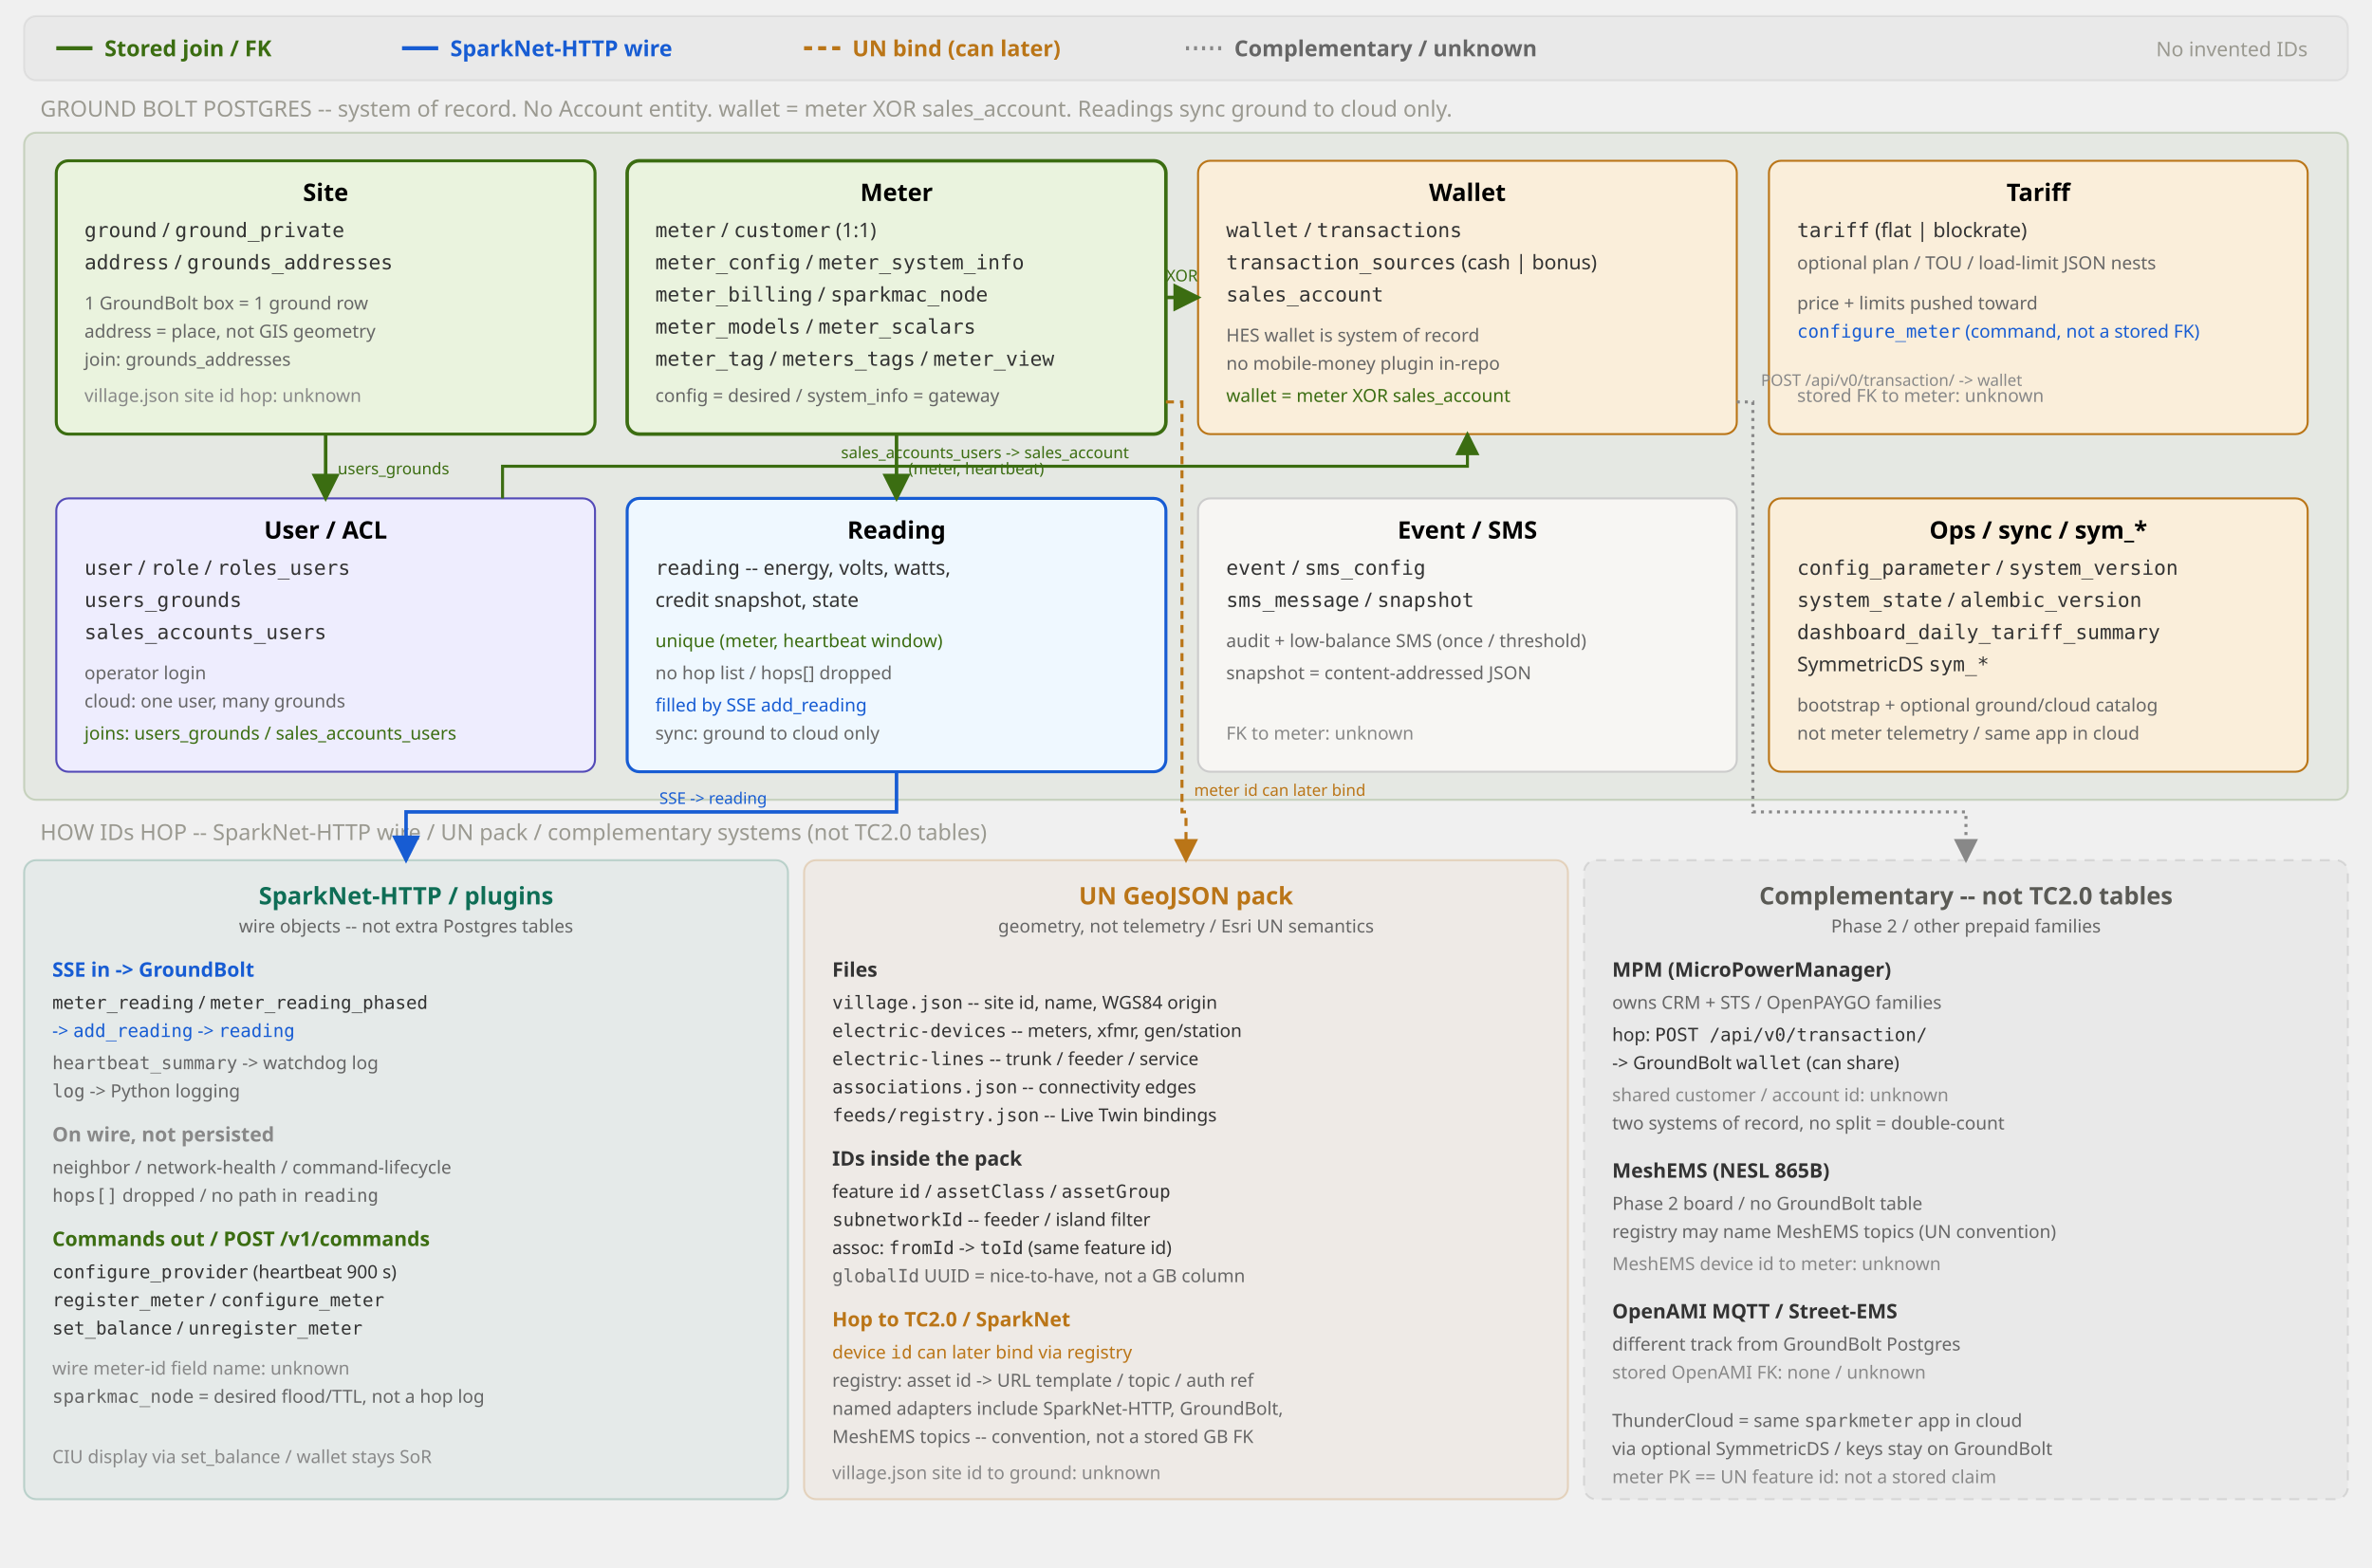
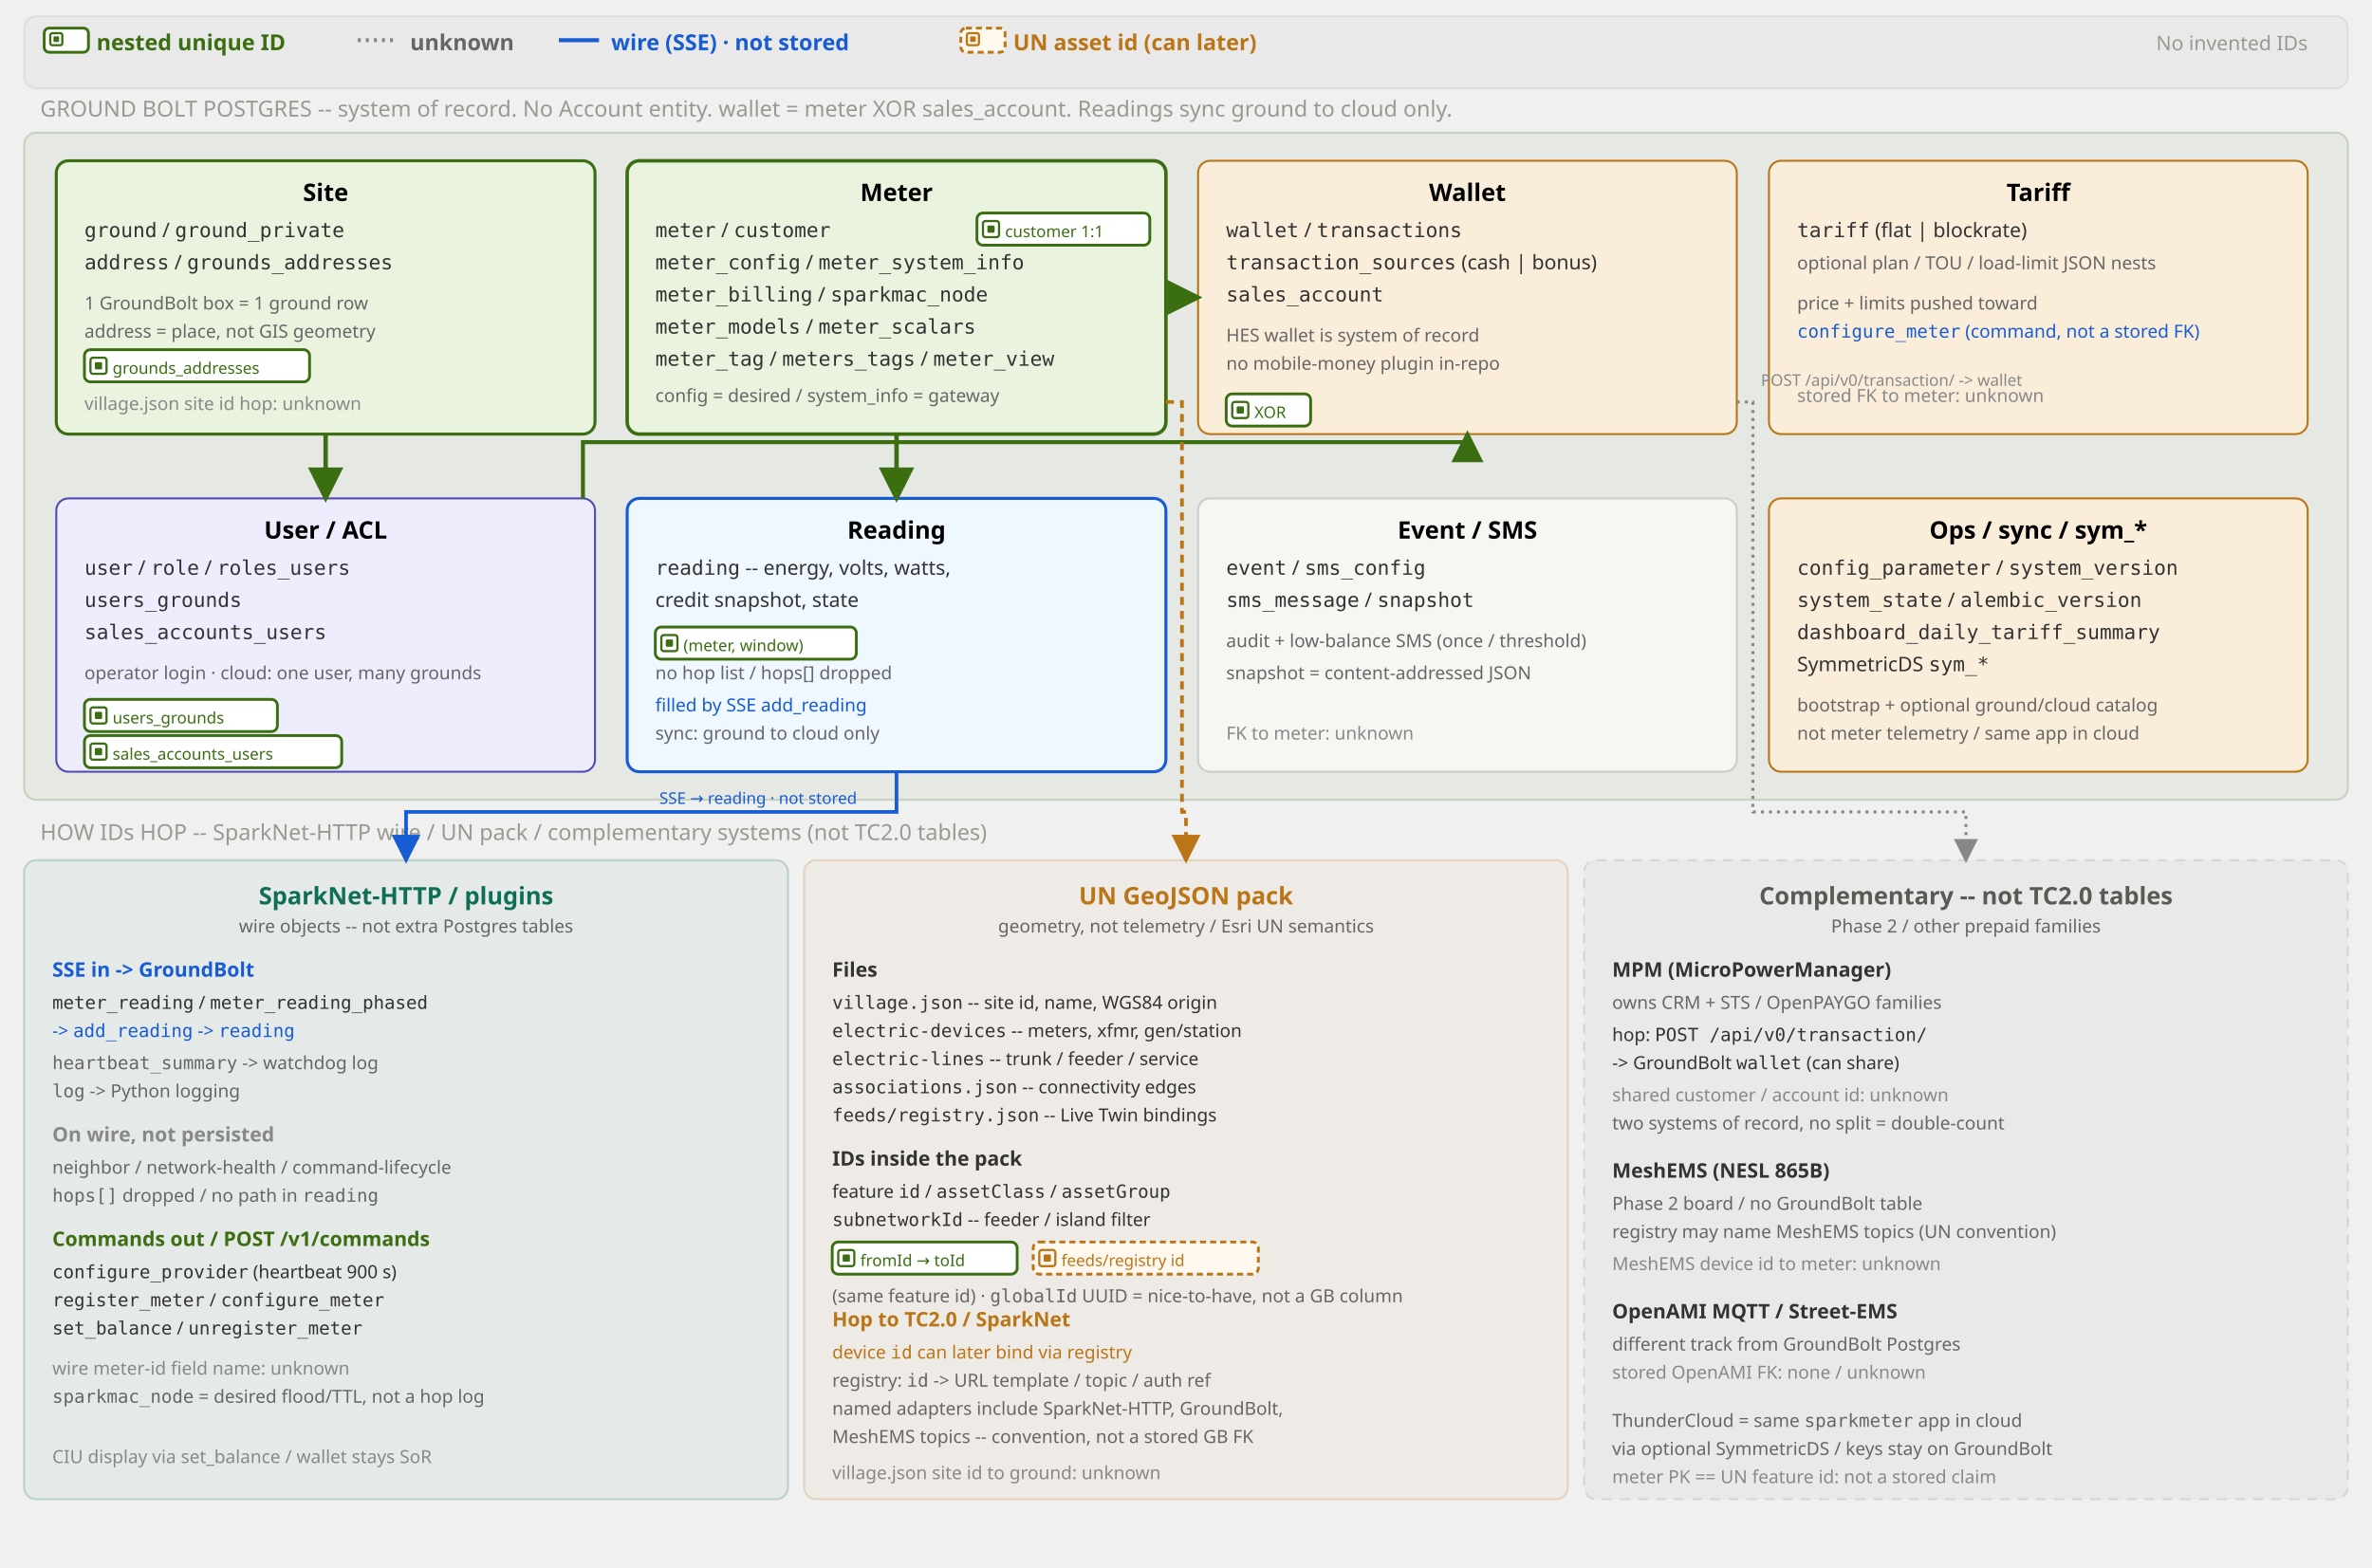
<svg xmlns="http://www.w3.org/2000/svg" viewBox="0 0 1180 780" role="img" aria-label="TC2.0 GroundBolt Postgres collections and how IDs hop to SparkNet-HTTP, the UN GeoJSON pack, MeshEMS, and MPM. Only joins named on the report. Unknown hops stay labeled unknown.">
  <style>
    text { font-family: "DM Sans", system-ui, sans-serif; }
  </style>
  <defs>
    <marker id="arr-fk" markerWidth="8" markerHeight="8" refX="7" refY="4" orient="auto">
      <path d="M0,0 L8,4 L0,8 Z" fill="#3B6D11" />
    </marker>
    <marker id="arr-wire" markerWidth="8" markerHeight="8" refX="7" refY="4" orient="auto">
      <path d="M0,0 L8,4 L0,8 Z" fill="#175CD3" />
    </marker>
    <marker id="arr-un" markerWidth="8" markerHeight="8" refX="7" refY="4" orient="auto">
      <path d="M0,0 L8,4 L0,8 Z" fill="#BA7517" />
    </marker>
    <marker id="arr-unk" markerWidth="8" markerHeight="8" refX="7" refY="4" orient="auto">
      <path d="M0,0 L8,4 L0,8 Z" fill="#888" />
    </marker>
  </defs>
-   <rect x="12" y="8" width="1156" height="32" rx="6" fill="rgba(0,0,0,0.03)" stroke="rgba(0,0,0,0.06)" />
-   <line x1="28" y1="24" x2="46" y2="24" stroke="#3B6D11" stroke-width="2" />
-   <text x="52" y="28" font-size="11" fill="#3B6D11" font-weight="600">Stored join / FK</text>
-   <line x1="200" y1="24" x2="218" y2="24" stroke="#175CD3" stroke-width="2" />
-   <text x="224" y="28" font-size="11" fill="#175CD3" font-weight="600">SparkNet-HTTP wire</text>
-   <line x1="400" y1="24" x2="418" y2="24" stroke="#BA7517" stroke-width="2" stroke-dasharray="4 3" />
-   <text x="424" y="28" font-size="11" fill="#BA7517" font-weight="600">UN bind (can later)</text>
-   <line x1="590" y1="24" x2="608" y2="24" stroke="#888" stroke-width="2" stroke-dasharray="1.5 2.5" />
-   <text x="614" y="28" font-size="11" fill="#666" font-weight="600">Complementary / unknown</text>
-   <text x="1148" y="28" text-anchor="end" font-size="10" fill="#9a9990">No invented IDs</text>
+   <rect x="12" y="8" width="1156" height="36" rx="6" fill="rgba(0,0,0,0.03)" stroke="rgba(0,0,0,0.06)" />
+   <g transform="translate(22,14)">
+     <rect x="0" y="0" width="22" height="12" rx="2.5" fill="#fff" stroke="#3B6D11" stroke-width="1.4" />
+     <rect x="3" y="2.5" width="6" height="6" rx="1" fill="none" stroke="#3B6D11" stroke-width="1.1" />
+     <rect x="4.6" y="4.1" width="2.8" height="2.8" rx="0.5" fill="#3B6D11" />
+   </g>
+   <text x="48" y="25" font-size="11" fill="#3B6D11" font-weight="600">nested unique ID</text>
+   <line x1="178" y1="20" x2="198" y2="20" stroke="#888" stroke-width="2" stroke-dasharray="1.5 2.5" />
+   <text x="204" y="25" font-size="11" fill="#666" font-weight="600">unknown</text>
+   <line x1="278" y1="20" x2="298" y2="20" stroke="#175CD3" stroke-width="2" />
+   <text x="304" y="25" font-size="11" fill="#175CD3" font-weight="600">wire (SSE) · not stored</text>
+   <g transform="translate(478,14)">
+     <rect x="0" y="0" width="22" height="12" rx="2.5" fill="#FFF8EE" stroke="#BA7517" stroke-width="1.4" stroke-dasharray="3 2" />
+     <rect x="3" y="2.5" width="6" height="6" rx="1" fill="none" stroke="#BA7517" stroke-width="1.1" />
+     <rect x="4.6" y="4.1" width="2.8" height="2.8" rx="0.5" fill="#BA7517" />
+   </g>
+   <text x="504" y="25" font-size="11" fill="#BA7517" font-weight="600">UN asset id (can later)</text>
+   <text x="1148" y="25" text-anchor="end" font-size="10" fill="#9a9990">No invented IDs</text>
  <text x="20" y="58" fill="#9a9990" font-size="11">GROUND BOLT POSTGRES -- system of record. No Account entity. wallet = meter XOR sales_account. Readings sync ground to cloud only.</text>
  <rect x="12" y="66" width="1156" height="332" rx="6" fill="rgba(59,109,17,0.06)" stroke="rgba(59,109,17,0.2)" />
  <g id="col-site">
    <rect x="28" y="80" width="268" height="136" rx="6" fill="#EAF3DE" stroke="#3B6D11" stroke-width="1.5" />
    <text x="162" y="100" text-anchor="middle" font-size="12" font-weight="600">Site</text>
    <text x="42" y="118" font-size="10" fill="#333">
      <tspan font-family="ui-monospace, monospace">ground</tspan> / <tspan font-family="ui-monospace, monospace">ground_private</tspan>
    </text>
    <text x="42" y="134" font-size="10" fill="#333">
      <tspan font-family="ui-monospace, monospace">address</tspan> / <tspan font-family="ui-monospace, monospace">grounds_addresses</tspan>
    </text>
    <text x="42" y="154" font-size="9" fill="#666">1 GroundBolt box = 1 ground row</text>
    <text x="42" y="168" font-size="9" fill="#666">address = place, not GIS geometry</text>
-     <text x="42" y="182" font-size="9" fill="#666">join: grounds_addresses</text>
-     <text x="42" y="200" font-size="9" fill="#888">village.json site id hop: unknown</text>
+     <g transform="translate(42,174)">
+       <rect x="0" y="0" width="112" height="16" rx="3" fill="#fff" stroke="#3B6D11" stroke-width="1.4" />
+       <rect x="3" y="4" width="8" height="8" rx="1.2" fill="none" stroke="#3B6D11" stroke-width="1.1" />
+       <rect x="5.2" y="6.2" width="3.6" height="3.6" rx="0.6" fill="#3B6D11" />
+       <text x="14" y="12" font-size="8" font-family="ui-monospace, monospace" fill="#3B6D11">grounds_addresses</text>
+     </g>
+     <text x="42" y="204" font-size="9" fill="#888">village.json site id hop: unknown</text>
  </g>
  <g id="col-meter">
    <rect x="312" y="80" width="268" height="136" rx="6" fill="#EAF3DE" stroke="#3B6D11" stroke-width="1.75" />
    <text x="446" y="100" text-anchor="middle" font-size="12" font-weight="600">Meter</text>
    <text x="326" y="118" font-size="10" fill="#333">
-       <tspan font-family="ui-monospace, monospace">meter</tspan> / <tspan font-family="ui-monospace, monospace">customer</tspan> (1:1)</text>
+       <tspan font-family="ui-monospace, monospace">meter</tspan> / <tspan font-family="ui-monospace, monospace">customer</tspan>
+     </text>
+     <g transform="translate(486,106)">
+       <rect x="0" y="0" width="86" height="16" rx="3" fill="#fff" stroke="#3B6D11" stroke-width="1.4" />
+       <rect x="3" y="4" width="8" height="8" rx="1.2" fill="none" stroke="#3B6D11" stroke-width="1.1" />
+       <rect x="5.2" y="6.2" width="3.6" height="3.6" rx="0.6" fill="#3B6D11" />
+       <text x="14" y="12" font-size="8" font-family="ui-monospace, monospace" fill="#3B6D11">customer 1:1</text>
+     </g>
    <text x="326" y="134" font-size="10" fill="#333">
      <tspan font-family="ui-monospace, monospace">meter_config</tspan> / <tspan font-family="ui-monospace, monospace">meter_system_info</tspan>
    </text>
    <text x="326" y="150" font-size="10" fill="#333">
      <tspan font-family="ui-monospace, monospace">meter_billing</tspan> / <tspan font-family="ui-monospace, monospace">sparkmac_node</tspan>
    </text>
    <text x="326" y="166" font-size="10" fill="#333">
      <tspan font-family="ui-monospace, monospace">meter_models</tspan> / <tspan font-family="ui-monospace, monospace">meter_scalars</tspan>
    </text>
    <text x="326" y="182" font-size="10" fill="#333">
      <tspan font-family="ui-monospace, monospace">meter_tag</tspan> / <tspan font-family="ui-monospace, monospace">meters_tags</tspan> / <tspan font-family="ui-monospace, monospace">meter_view</tspan>
    </text>
    <text x="326" y="200" font-size="9" fill="#666">config = desired / system_info = gateway</text>
  </g>
  <g id="col-wallet">
    <rect x="596" y="80" width="268" height="136" rx="6" fill="#FAEEDA" stroke="#BA7517" />
    <text x="730" y="100" text-anchor="middle" font-size="12" font-weight="600">Wallet</text>
    <text x="610" y="118" font-size="10" fill="#333">
      <tspan font-family="ui-monospace, monospace">wallet</tspan> / <tspan font-family="ui-monospace, monospace">transactions</tspan>
    </text>
    <text x="610" y="134" font-size="10" fill="#333">
      <tspan font-family="ui-monospace, monospace">transaction_sources</tspan> (cash | bonus)</text>
    <text x="610" y="150" font-size="10" fill="#333">
      <tspan font-family="ui-monospace, monospace">sales_account</tspan>
    </text>
    <text x="610" y="170" font-size="9" fill="#666">HES wallet is system of record</text>
    <text x="610" y="184" font-size="9" fill="#666">no mobile-money plugin in-repo</text>
-     <text x="610" y="200" font-size="9" fill="#3B6D11">wallet = meter XOR sales_account</text>
+     <g transform="translate(610,196)">
+       <rect x="0" y="0" width="42" height="16" rx="3" fill="#fff" stroke="#3B6D11" stroke-width="1.4" />
+       <rect x="3" y="4" width="8" height="8" rx="1.2" fill="none" stroke="#3B6D11" stroke-width="1.1" />
+       <rect x="5.2" y="6.2" width="3.6" height="3.6" rx="0.6" fill="#3B6D11" />
+       <text x="14" y="12" font-size="8" font-family="ui-monospace, monospace" fill="#3B6D11">XOR</text>
+     </g>
  </g>
  <g id="col-tariff">
    <rect x="880" y="80" width="268" height="136" rx="6" fill="#FAEEDA" stroke="#BA7517" />
    <text x="1014" y="100" text-anchor="middle" font-size="12" font-weight="600">Tariff</text>
    <text x="894" y="118" font-size="10" fill="#333">
      <tspan font-family="ui-monospace, monospace">tariff</tspan> (flat | blockrate)</text>
    <text x="894" y="134" font-size="9" fill="#666">optional plan / TOU / load-limit JSON nests</text>
    <text x="894" y="154" font-size="9" fill="#666">price + limits pushed toward</text>
    <text x="894" y="168" font-size="9" fill="#175CD3">
      <tspan font-family="ui-monospace, monospace">configure_meter</tspan> (command, not a stored FK)</text>
    <text x="894" y="200" font-size="9" fill="#888">stored FK to meter: unknown</text>
  </g>
  <g id="col-user">
    <rect x="28" y="248" width="268" height="136" rx="6" fill="#EEEDFE" stroke="#534AB7" />
    <text x="162" y="268" text-anchor="middle" font-size="12" font-weight="600">User / ACL</text>
    <text x="42" y="286" font-size="10" fill="#333">
      <tspan font-family="ui-monospace, monospace">user</tspan> / <tspan font-family="ui-monospace, monospace">role</tspan> / <tspan font-family="ui-monospace, monospace">roles_users</tspan>
    </text>
    <text x="42" y="302" font-size="10" fill="#333">
      <tspan font-family="ui-monospace, monospace">users_grounds</tspan>
    </text>
    <text x="42" y="318" font-size="10" fill="#333">
      <tspan font-family="ui-monospace, monospace">sales_accounts_users</tspan>
    </text>
-     <text x="42" y="338" font-size="9" fill="#666">operator login</text>
-     <text x="42" y="352" font-size="9" fill="#666">cloud: one user, many grounds</text>
-     <text x="42" y="368" font-size="9" fill="#3B6D11">joins: users_grounds / sales_accounts_users</text>
+     <text x="42" y="338" font-size="9" fill="#666">operator login · cloud: one user, many grounds</text>
+     <g transform="translate(42,348)">
+       <rect x="0" y="0" width="96" height="16" rx="3" fill="#fff" stroke="#3B6D11" stroke-width="1.4" />
+       <rect x="3" y="4" width="8" height="8" rx="1.2" fill="none" stroke="#3B6D11" stroke-width="1.1" />
+       <rect x="5.2" y="6.2" width="3.6" height="3.6" rx="0.6" fill="#3B6D11" />
+       <text x="14" y="12" font-size="8" font-family="ui-monospace, monospace" fill="#3B6D11">users_grounds</text>
+     </g>
+     <g transform="translate(42,366)">
+       <rect x="0" y="0" width="128" height="16" rx="3" fill="#fff" stroke="#3B6D11" stroke-width="1.4" />
+       <rect x="3" y="4" width="8" height="8" rx="1.2" fill="none" stroke="#3B6D11" stroke-width="1.1" />
+       <rect x="5.2" y="6.2" width="3.6" height="3.6" rx="0.6" fill="#3B6D11" />
+       <text x="14" y="12" font-size="8" font-family="ui-monospace, monospace" fill="#3B6D11">sales_accounts_users</text>
+     </g>
  </g>
  <g id="col-reading">
    <rect x="312" y="248" width="268" height="136" rx="6" fill="#EFF8FF" stroke="#175CD3" stroke-width="1.5" />
    <text x="446" y="268" text-anchor="middle" font-size="12" font-weight="600">Reading</text>
    <text x="326" y="286" font-size="10" fill="#333">
      <tspan font-family="ui-monospace, monospace">reading</tspan> -- energy, volts, watts,</text>
    <text x="326" y="302" font-size="10" fill="#333">credit snapshot, state</text>
-     <text x="326" y="322" font-size="9" fill="#3B6D11">unique (meter, heartbeat window)</text>
+     <g transform="translate(326,312)">
+       <rect x="0" y="0" width="100" height="16" rx="3" fill="#fff" stroke="#3B6D11" stroke-width="1.4" />
+       <rect x="3" y="4" width="8" height="8" rx="1.2" fill="none" stroke="#3B6D11" stroke-width="1.1" />
+       <rect x="5.2" y="6.2" width="3.6" height="3.6" rx="0.6" fill="#3B6D11" />
+       <text x="14" y="12" font-size="8" font-family="ui-monospace, monospace" fill="#3B6D11">(meter, window)</text>
+     </g>
    <text x="326" y="338" font-size="9" fill="#666">no hop list / hops[] dropped</text>
    <text x="326" y="354" font-size="9" fill="#175CD3">filled by SSE add_reading</text>
    <text x="326" y="368" font-size="9" fill="#666">sync: ground to cloud only</text>
  </g>
  <g id="col-event">
    <rect x="596" y="248" width="268" height="136" rx="6" fill="#f7f6f3" stroke="#ccc" />
    <text x="730" y="268" text-anchor="middle" font-size="12" font-weight="600">Event / SMS</text>
    <text x="610" y="286" font-size="10" fill="#333">
      <tspan font-family="ui-monospace, monospace">event</tspan> / <tspan font-family="ui-monospace, monospace">sms_config</tspan>
    </text>
    <text x="610" y="302" font-size="10" fill="#333">
      <tspan font-family="ui-monospace, monospace">sms_message</tspan> / <tspan font-family="ui-monospace, monospace">snapshot</tspan>
    </text>
    <text x="610" y="322" font-size="9" fill="#666">audit + low-balance SMS (once / threshold)</text>
    <text x="610" y="338" font-size="9" fill="#666">snapshot = content-addressed JSON</text>
    <text x="610" y="368" font-size="9" fill="#888">FK to meter: unknown</text>
  </g>
  <g id="col-sym">
    <rect x="880" y="248" width="268" height="136" rx="6" fill="#FAEEDA" stroke="#BA7517" />
    <text x="1014" y="268" text-anchor="middle" font-size="12" font-weight="600">Ops / sync / sym_*</text>
    <text x="894" y="286" font-size="10" fill="#333">
      <tspan font-family="ui-monospace, monospace">config_parameter</tspan> / <tspan font-family="ui-monospace, monospace">system_version</tspan>
    </text>
    <text x="894" y="302" font-size="10" fill="#333">
      <tspan font-family="ui-monospace, monospace">system_state</tspan> / <tspan font-family="ui-monospace, monospace">alembic_version</tspan>
    </text>
    <text x="894" y="318" font-size="10" fill="#333">
      <tspan font-family="ui-monospace, monospace">dashboard_daily_tariff_summary</tspan>
    </text>
    <text x="894" y="334" font-size="10" fill="#333">SymmetricDS <tspan font-family="ui-monospace, monospace">sym_*</tspan>
    </text>
    <text x="894" y="354" font-size="9" fill="#666">bootstrap + optional ground/cloud catalog</text>
    <text x="894" y="368" font-size="9" fill="#666">not meter telemetry / same app in cloud</text>
  </g>
-   <line x1="162" y1="216" x2="162" y2="248" stroke="#3B6D11" stroke-width="1.75" marker-end="url(#arr-fk)" />
-   <text x="168" y="236" font-size="8" fill="#3B6D11">users_grounds</text>
-   <line x1="446" y1="216" x2="446" y2="248" stroke="#3B6D11" stroke-width="1.75" marker-end="url(#arr-fk)" />
-   <text x="452" y="236" font-size="8" fill="#3B6D11">(meter, heartbeat)</text>
-   <line x1="580" y1="148" x2="596" y2="148" stroke="#3B6D11" stroke-width="1.75" marker-end="url(#arr-fk)" />
-   <text x="588" y="140" text-anchor="middle" font-size="8" fill="#3B6D11">XOR</text>
-   <path d="M 250 248 L 250 232 L 730 232 L 730 216" fill="none" stroke="#3B6D11" stroke-width="1.5" marker-end="url(#arr-fk)" />
-   <text x="490" y="228" text-anchor="middle" font-size="8" fill="#3B6D11">sales_accounts_users -&gt; sales_account</text>
+   <line x1="162" y1="216" x2="162" y2="248" stroke="#3B6D11" stroke-width="2.2" marker-end="url(#arr-fk)" />
+   <line x1="446" y1="216" x2="446" y2="248" stroke="#3B6D11" stroke-width="2.2" marker-end="url(#arr-fk)" />
+   <line x1="580" y1="148" x2="596" y2="148" stroke="#3B6D11" stroke-width="2.2" marker-end="url(#arr-fk)" />
+   <path d="M 290 248 L 290 220 L 730 220 L 730 216" fill="none" stroke="#3B6D11" stroke-width="2" marker-end="url(#arr-fk)" />
  <text x="20" y="418" fill="#9a9990" font-size="11">HOW IDs HOP -- SparkNet-HTTP wire / UN pack / complementary systems (not TC2.0 tables)</text>
  <g id="hop-sparknet">
    <rect x="12" y="428" width="380" height="318" rx="6" fill="rgba(15,110,86,0.05)" stroke="rgba(15,110,86,0.22)" />
    <text x="202" y="450" text-anchor="middle" font-size="12" font-weight="600" fill="#0F6E56">SparkNet-HTTP / plugins</text>
    <text x="202" y="464" text-anchor="middle" font-size="9" fill="#666">wire objects -- not extra Postgres tables</text>
    <text x="26" y="486" font-size="10" font-weight="600" fill="#175CD3">SSE in -&gt; GroundBolt</text>
    <text x="26" y="502" font-size="9" fill="#333">
      <tspan font-family="ui-monospace, monospace">meter_reading</tspan> / <tspan font-family="ui-monospace, monospace">meter_reading_phased</tspan>
    </text>
    <text x="26" y="516" font-size="9" fill="#175CD3">-&gt; <tspan font-family="ui-monospace, monospace">add_reading</tspan> -&gt; <tspan font-family="ui-monospace, monospace">reading</tspan>
    </text>
    <text x="26" y="532" font-size="9" fill="#666">
      <tspan font-family="ui-monospace, monospace">heartbeat_summary</tspan> -&gt; watchdog log</text>
    <text x="26" y="546" font-size="9" fill="#666">
      <tspan font-family="ui-monospace, monospace">log</tspan> -&gt; Python logging</text>
    <text x="26" y="568" font-size="10" font-weight="600" fill="#888">On wire, not persisted</text>
    <text x="26" y="584" font-size="9" fill="#666">neighbor / network-health / command-lifecycle</text>
    <text x="26" y="598" font-size="9" fill="#666">
      <tspan font-family="ui-monospace, monospace">hops[]</tspan> dropped / no path in <tspan font-family="ui-monospace, monospace">reading</tspan>
    </text>
    <text x="26" y="620" font-size="10" font-weight="600" fill="#3B6D11">Commands out / POST /v1/commands</text>
    <text x="26" y="636" font-size="9" fill="#333">
      <tspan font-family="ui-monospace, monospace">configure_provider</tspan> (heartbeat 900 s)</text>
    <text x="26" y="650" font-size="9" fill="#333">
      <tspan font-family="ui-monospace, monospace">register_meter</tspan> / <tspan font-family="ui-monospace, monospace">configure_meter</tspan>
    </text>
    <text x="26" y="664" font-size="9" fill="#333">
      <tspan font-family="ui-monospace, monospace">set_balance</tspan> / <tspan font-family="ui-monospace, monospace">unregister_meter</tspan>
    </text>
    <text x="26" y="684" font-size="9" fill="#888">wire meter-id field name: unknown</text>
    <text x="26" y="698" font-size="9" fill="#666">
      <tspan font-family="ui-monospace, monospace">sparkmac_node</tspan> = desired flood/TTL, not a hop log</text>
    <text x="26" y="728" font-size="9" fill="#888">CIU display via set_balance / wallet stays SoR</text>
  </g>
  <g id="hop-un">
    <rect x="400" y="428" width="380" height="318" rx="6" fill="rgba(186,117,23,0.05)" stroke="rgba(186,117,23,0.22)" />
    <text x="590" y="450" text-anchor="middle" font-size="12" font-weight="600" fill="#BA7517">UN GeoJSON pack</text>
    <text x="590" y="464" text-anchor="middle" font-size="9" fill="#666">geometry, not telemetry / Esri UN semantics</text>
    <text x="414" y="486" font-size="10" font-weight="600" fill="#333">Files</text>
    <text x="414" y="502" font-size="9" fill="#333">
      <tspan font-family="ui-monospace, monospace">village.json</tspan> -- site id, name, WGS84 origin</text>
    <text x="414" y="516" font-size="9" fill="#333">
      <tspan font-family="ui-monospace, monospace">electric-devices</tspan> -- meters, xfmr, gen/station</text>
    <text x="414" y="530" font-size="9" fill="#333">
      <tspan font-family="ui-monospace, monospace">electric-lines</tspan> -- trunk / feeder / service</text>
    <text x="414" y="544" font-size="9" fill="#333">
      <tspan font-family="ui-monospace, monospace">associations.json</tspan> -- connectivity edges</text>
    <text x="414" y="558" font-size="9" fill="#333">
      <tspan font-family="ui-monospace, monospace">feeds/registry.json</tspan> -- Live Twin bindings</text>
    <text x="414" y="580" font-size="10" font-weight="600" fill="#333">IDs inside the pack</text>
    <text x="414" y="596" font-size="9" fill="#333">feature <tspan font-family="ui-monospace, monospace">id</tspan> / <tspan font-family="ui-monospace, monospace">assetClass</tspan> / <tspan font-family="ui-monospace, monospace">assetGroup</tspan>
    </text>
    <text x="414" y="610" font-size="9" fill="#333">
      <tspan font-family="ui-monospace, monospace">subnetworkId</tspan> -- feeder / island filter</text>
-     <text x="414" y="624" font-size="9" fill="#333">assoc: <tspan font-family="ui-monospace, monospace">fromId</tspan> -&gt; <tspan font-family="ui-monospace, monospace">toId</tspan> (same feature id)</text>
-     <text x="414" y="638" font-size="9" fill="#666">
-       <tspan font-family="ui-monospace, monospace">globalId</tspan> UUID = nice-to-have, not a GB column</text>
+     <g transform="translate(414,618)">
+       <rect x="0" y="0" width="92" height="16" rx="3" fill="#fff" stroke="#3B6D11" stroke-width="1.4" />
+       <rect x="3" y="4" width="8" height="8" rx="1.2" fill="none" stroke="#3B6D11" stroke-width="1.1" />
+       <rect x="5.2" y="6.2" width="3.6" height="3.6" rx="0.6" fill="#3B6D11" />
+       <text x="14" y="12" font-size="8" font-family="ui-monospace, monospace" fill="#3B6D11">fromId → toId</text>
+     </g>
+     <g transform="translate(514,618)">
+       <rect x="0" y="0" width="112" height="16" rx="3" fill="#FFF8EE" stroke="#BA7517" stroke-width="1.4" stroke-dasharray="3 2" />
+       <rect x="3" y="4" width="8" height="8" rx="1.2" fill="none" stroke="#BA7517" stroke-width="1.1" />
+       <rect x="5.2" y="6.2" width="3.6" height="3.6" rx="0.6" fill="#BA7517" />
+       <text x="14" y="12" font-size="8" font-family="ui-monospace, monospace" fill="#BA7517">feeds/registry id</text>
+     </g>
+     <text x="414" y="648" font-size="9" fill="#666">(same feature id) · <tspan font-family="ui-monospace, monospace">globalId</tspan> UUID = nice-to-have, not a GB column</text>
    <text x="414" y="660" font-size="10" font-weight="600" fill="#BA7517">Hop to TC2.0 / SparkNet</text>
    <text x="414" y="676" font-size="9" fill="#BA7517">device <tspan font-family="ui-monospace, monospace">id</tspan> can later bind via registry</text>
-     <text x="414" y="690" font-size="9" fill="#666">registry: asset id -&gt; URL template / topic / auth ref</text>
+     <text x="414" y="690" font-size="9" fill="#666">registry: <tspan font-family="ui-monospace, monospace">id</tspan> -&gt; URL template / topic / auth ref</text>
    <text x="414" y="704" font-size="9" fill="#666">named adapters include SparkNet-HTTP, GroundBolt,</text>
    <text x="414" y="718" font-size="9" fill="#666">MeshEMS topics -- convention, not a stored GB FK</text>
    <text x="414" y="736" font-size="9" fill="#888">village.json site id to ground: unknown</text>
  </g>
  <g id="hop-comp">
    <rect x="788" y="428" width="380" height="318" rx="6" fill="rgba(0,0,0,0.03)" stroke="rgba(0,0,0,0.10)" stroke-dasharray="5 4" />
    <text x="978" y="450" text-anchor="middle" font-size="12" font-weight="600" fill="#5a5a55">Complementary -- not TC2.0 tables</text>
    <text x="978" y="464" text-anchor="middle" font-size="9" fill="#666">Phase 2 / other prepaid families</text>
    <text x="802" y="486" font-size="10" font-weight="600" fill="#333">MPM (MicroPowerManager)</text>
    <text x="802" y="502" font-size="9" fill="#666">owns CRM + STS / OpenPAYGO families</text>
    <text x="802" y="518" font-size="9" fill="#333">hop: <tspan font-family="ui-monospace, monospace">POST /api/v0/transaction/</tspan>
    </text>
    <text x="802" y="532" font-size="9" fill="#333">-&gt; GroundBolt <tspan font-family="ui-monospace, monospace">wallet</tspan> (can share)</text>
    <text x="802" y="548" font-size="9" fill="#888">shared customer / account id: unknown</text>
    <text x="802" y="562" font-size="9" fill="#666">two systems of record, no split = double-count</text>
    <text x="802" y="586" font-size="10" font-weight="600" fill="#333">MeshEMS (NESL 865B)</text>
    <text x="802" y="602" font-size="9" fill="#666">Phase 2 board / no GroundBolt table</text>
    <text x="802" y="616" font-size="9" fill="#666">registry may name MeshEMS topics (UN convention)</text>
    <text x="802" y="632" font-size="9" fill="#888">MeshEMS device id to meter: unknown</text>
    <text x="802" y="656" font-size="10" font-weight="600" fill="#333">OpenAMI MQTT / Street-EMS</text>
    <text x="802" y="672" font-size="9" fill="#666">different track from GroundBolt Postgres</text>
    <text x="802" y="686" font-size="9" fill="#888">stored OpenAMI FK: none / unknown</text>
    <text x="802" y="710" font-size="9" fill="#666">ThunderCloud = same <tspan font-family="ui-monospace, monospace">sparkmeter</tspan> app in cloud</text>
    <text x="802" y="724" font-size="9" fill="#666">via optional SymmetricDS / keys stay on GroundBolt</text>
    <text x="802" y="738" font-size="9" fill="#888">meter PK == UN feature id: not a stored claim</text>
  </g>
-   <path d="M 446 384 L 446 404 L 202 404 L 202 428" fill="none" stroke="#175CD3" stroke-width="1.75" marker-end="url(#arr-wire)" />
-   <text x="328" y="400" font-size="8" fill="#175CD3">SSE -&gt; reading</text>
-   <path d="M 580 200 L 588 200 L 588 404 L 590 404 L 590 428" fill="none" stroke="#BA7517" stroke-width="1.5" stroke-dasharray="4 3" marker-end="url(#arr-un)" />
-   <text x="594" y="396" font-size="8" fill="#BA7517">meter id can later bind</text>
+   <path d="M 446 384 L 446 404 L 202 404 L 202 428" fill="none" stroke="#175CD3" stroke-width="1.8" marker-end="url(#arr-wire)" />
+   <text x="328" y="400" font-size="8" fill="#175CD3">SSE → reading · not stored</text>
+   <path d="M 580 200 L 588 200 L 588 404 L 590 404 L 590 428" fill="none" stroke="#BA7517" stroke-width="1.8" stroke-dasharray="4 3" marker-end="url(#arr-un)" />
  <path d="M 864 200 L 872 200 L 872 404 L 978 404 L 978 428" fill="none" stroke="#888" stroke-width="1.5" stroke-dasharray="1.5 2.5" marker-end="url(#arr-unk)" />
  <text x="876" y="192" font-size="8" fill="#888">POST /api/v0/transaction/ -&gt; wallet</text>
</svg>
